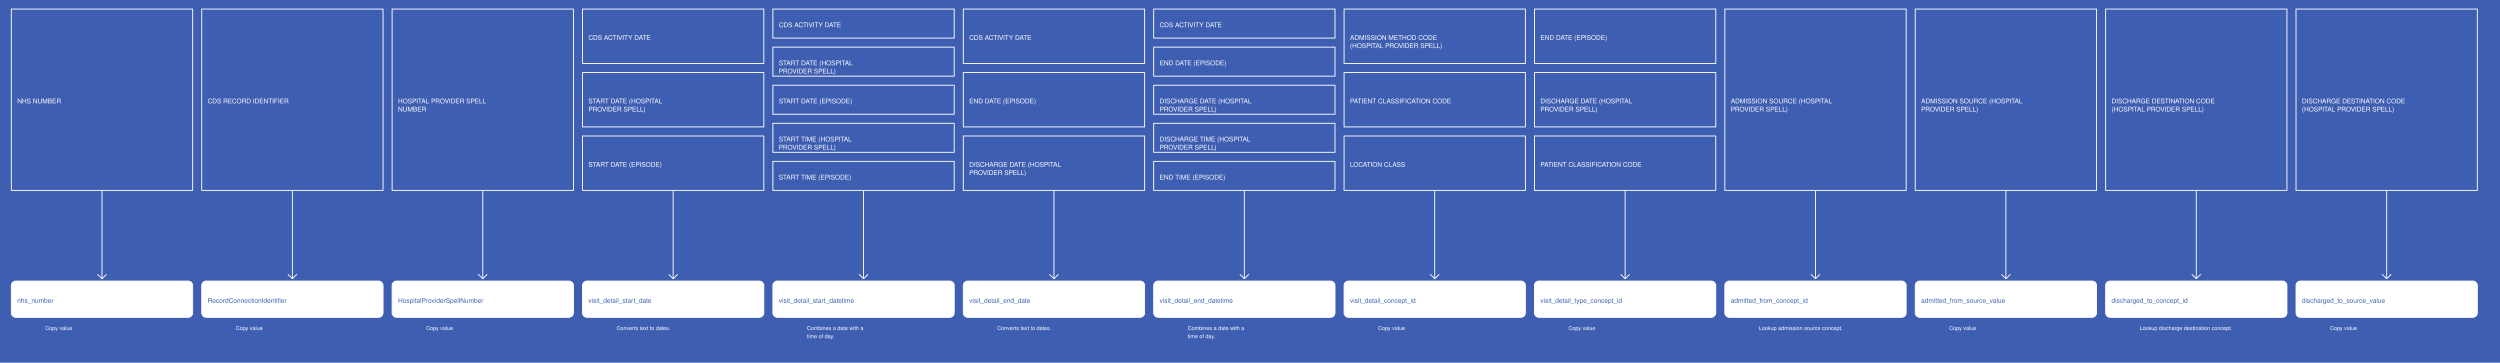
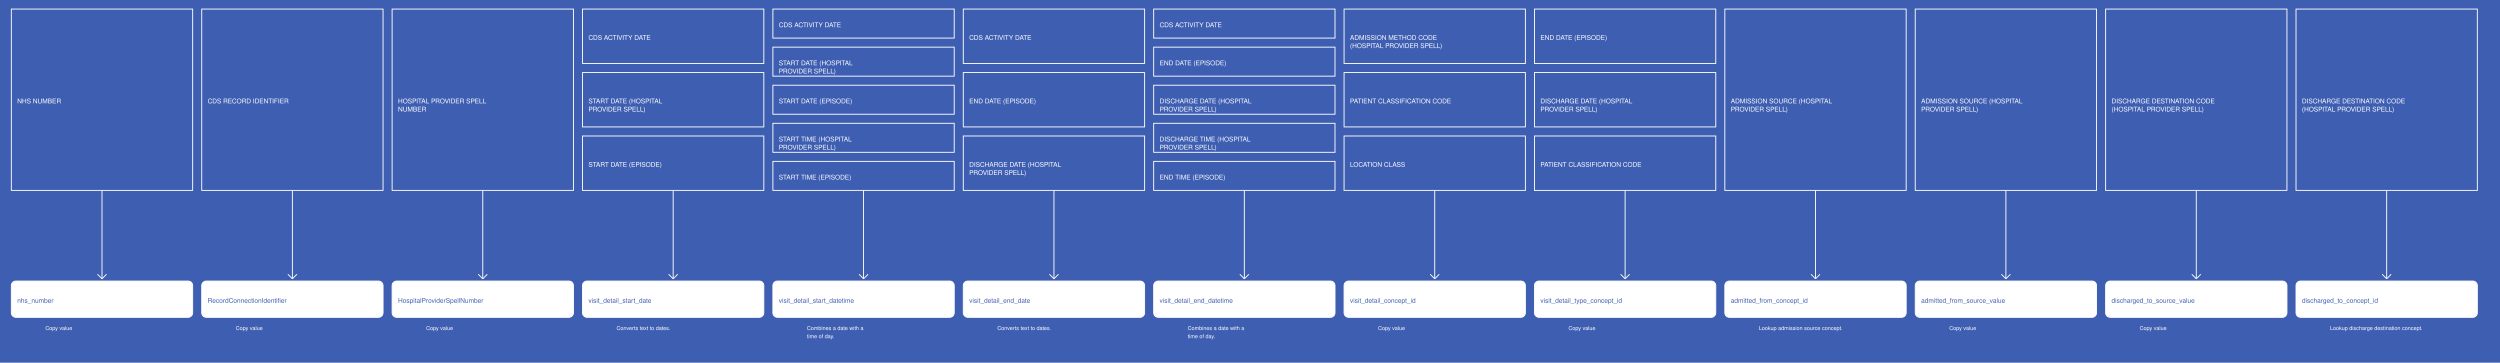
<svg xmlns="http://www.w3.org/2000/svg" width="5515" height="800">
  <rect width="100%" height="100%" fill="#3E5EB2" />
  <g>
    <rect x="25" y="20" width="400" height="400" fill="#3E5EB2" stroke="white" stroke-width="2" />
    <text x="38" y="228" fill="white" font-family="Helvetica" font-size="1.2em" text-anchor="start">NHS NUMBER</text>
  </g>
  <g>
    <line x1="225" y1="420" x2="225" y2="615" stroke="white" stroke-width="2" />
    <line x1="215" y1="605" x2="225" y2="615" stroke="white" stroke-width="2" />
    <line x1="235" y1="605" x2="225" y2="615" stroke="white" stroke-width="2" />
    <text x="100" y="728" fill="white" font-size="1em" font-family="Helvetica">Copy value</text>
  </g>
  <g>
    <rect x="25" y="620" width="400" height="80" fill="white" stroke="white" stroke-width="2" rx="10" />
    <text x="38" y="668" fill="#3E5EB2" font-family="Helvetica" font-size="1.2em" text-anchor="start">nhs_number</text>
  </g>
  <g>
    <rect x="445" y="20" width="400" height="400" fill="#3E5EB2" stroke="white" stroke-width="2" />
    <text x="458" y="228" fill="white" font-family="Helvetica" font-size="1.2em" text-anchor="start">CDS RECORD IDENTIFIER</text>
  </g>
  <g>
    <line x1="645" y1="420" x2="645" y2="615" stroke="white" stroke-width="2" />
    <line x1="635" y1="605" x2="645" y2="615" stroke="white" stroke-width="2" />
    <line x1="655" y1="605" x2="645" y2="615" stroke="white" stroke-width="2" />
    <text x="520" y="728" fill="white" font-size="1em" font-family="Helvetica">Copy value</text>
  </g>
  <g>
    <rect x="445" y="620" width="400" height="80" fill="white" stroke="white" stroke-width="2" rx="10" />
    <text x="458" y="668" fill="#3E5EB2" font-family="Helvetica" font-size="1.2em" text-anchor="start">RecordConnectionIdentifier</text>
  </g>
  <g>
    <rect x="865" y="20" width="400" height="400" fill="#3E5EB2" stroke="white" stroke-width="2" />
    <text x="878" y="228" fill="white" font-family="Helvetica" font-size="1.2em" text-anchor="start">HOSPITAL PROVIDER SPELL</text>
    <text x="878" y="246" fill="white" font-family="Helvetica" font-size="1.2em" text-anchor="start">NUMBER</text>
  </g>
  <g>
    <line x1="1065" y1="420" x2="1065" y2="615" stroke="white" stroke-width="2" />
    <line x1="1055" y1="605" x2="1065" y2="615" stroke="white" stroke-width="2" />
    <line x1="1075" y1="605" x2="1065" y2="615" stroke="white" stroke-width="2" />
    <text x="940" y="728" fill="white" font-size="1em" font-family="Helvetica">Copy value</text>
  </g>
  <g>
    <rect x="865" y="620" width="400" height="80" fill="white" stroke="white" stroke-width="2" rx="10" />
    <text x="878" y="668" fill="#3E5EB2" font-family="Helvetica" font-size="1.2em" text-anchor="start">HospitalProviderSpellNumber</text>
  </g>
  <g>
    <rect x="1285" y="20" width="400" height="120" fill="#3E5EB2" stroke="white" stroke-width="2" />
    <text x="1298" y="88" fill="white" font-family="Helvetica" font-size="1.2em" text-anchor="start">CDS ACTIVITY DATE</text>
  </g>
  <g>
    <rect x="1285" y="160" width="400" height="120" fill="#3E5EB2" stroke="white" stroke-width="2" />
    <text x="1298" y="228" fill="white" font-family="Helvetica" font-size="1.2em" text-anchor="start">START DATE (HOSPITAL</text>
    <text x="1298" y="246" fill="white" font-family="Helvetica" font-size="1.2em" text-anchor="start">PROVIDER SPELL)</text>
  </g>
  <g>
    <rect x="1285" y="300" width="400" height="120" fill="#3E5EB2" stroke="white" stroke-width="2" />
    <text x="1298" y="368" fill="white" font-family="Helvetica" font-size="1.2em" text-anchor="start">START DATE (EPISODE)</text>
  </g>
  <g>
    <line x1="1485" y1="420" x2="1485" y2="615" stroke="white" stroke-width="2" />
    <line x1="1475" y1="605" x2="1485" y2="615" stroke="white" stroke-width="2" />
    <line x1="1495" y1="605" x2="1485" y2="615" stroke="white" stroke-width="2" />
    <text x="1360" y="728" fill="white" font-size="1em" font-family="Helvetica">Converts text to dates.</text>
  </g>
  <g>
    <rect x="1285" y="620" width="400" height="80" fill="white" stroke="white" stroke-width="2" rx="10" />
    <text x="1298" y="668" fill="#3E5EB2" font-family="Helvetica" font-size="1.2em" text-anchor="start">visit_detail_start_date</text>
  </g>
  <g>
    <rect x="1705" y="20" width="400" height="64" fill="#3E5EB2" stroke="white" stroke-width="2" />
    <text x="1718" y="60" fill="white" font-family="Helvetica" font-size="1.2em" text-anchor="start">CDS ACTIVITY DATE</text>
  </g>
  <g>
    <rect x="1705" y="104" width="400" height="64" fill="#3E5EB2" stroke="white" stroke-width="2" />
    <text x="1718" y="144" fill="white" font-family="Helvetica" font-size="1.2em" text-anchor="start">START DATE (HOSPITAL</text>
    <text x="1718" y="162" fill="white" font-family="Helvetica" font-size="1.2em" text-anchor="start">PROVIDER SPELL)</text>
  </g>
  <g>
    <rect x="1705" y="188" width="400" height="64" fill="#3E5EB2" stroke="white" stroke-width="2" />
    <text x="1718" y="228" fill="white" font-family="Helvetica" font-size="1.2em" text-anchor="start">START DATE (EPISODE)</text>
  </g>
  <g>
    <rect x="1705" y="272" width="400" height="64" fill="#3E5EB2" stroke="white" stroke-width="2" />
    <text x="1718" y="312" fill="white" font-family="Helvetica" font-size="1.2em" text-anchor="start">START TIME (HOSPITAL</text>
    <text x="1718" y="330" fill="white" font-family="Helvetica" font-size="1.2em" text-anchor="start">PROVIDER SPELL)</text>
  </g>
  <g>
    <rect x="1705" y="356" width="400" height="64" fill="#3E5EB2" stroke="white" stroke-width="2" />
    <text x="1718" y="396" fill="white" font-family="Helvetica" font-size="1.2em" text-anchor="start">START TIME (EPISODE)</text>
  </g>
  <g>
    <line x1="1905" y1="420" x2="1905" y2="615" stroke="white" stroke-width="2" />
    <line x1="1895" y1="605" x2="1905" y2="615" stroke="white" stroke-width="2" />
    <line x1="1915" y1="605" x2="1905" y2="615" stroke="white" stroke-width="2" />
    <text x="1780" y="728" fill="white" font-size="1em" font-family="Helvetica">Combines a date with a</text>
    <text x="1780" y="746" fill="white" font-size="1em" font-family="Helvetica">time of day.</text>
  </g>
  <g>
    <rect x="1705" y="620" width="400" height="80" fill="white" stroke="white" stroke-width="2" rx="10" />
    <text x="1718" y="668" fill="#3E5EB2" font-family="Helvetica" font-size="1.2em" text-anchor="start">visit_detail_start_datetime</text>
  </g>
  <g>
    <rect x="2125" y="20" width="400" height="120" fill="#3E5EB2" stroke="white" stroke-width="2" />
    <text x="2138" y="88" fill="white" font-family="Helvetica" font-size="1.2em" text-anchor="start">CDS ACTIVITY DATE</text>
  </g>
  <g>
    <rect x="2125" y="160" width="400" height="120" fill="#3E5EB2" stroke="white" stroke-width="2" />
    <text x="2138" y="228" fill="white" font-family="Helvetica" font-size="1.2em" text-anchor="start">END DATE (EPISODE)</text>
  </g>
  <g>
    <rect x="2125" y="300" width="400" height="120" fill="#3E5EB2" stroke="white" stroke-width="2" />
    <text x="2138" y="368" fill="white" font-family="Helvetica" font-size="1.2em" text-anchor="start">DISCHARGE DATE (HOSPITAL</text>
    <text x="2138" y="386" fill="white" font-family="Helvetica" font-size="1.2em" text-anchor="start">PROVIDER SPELL)</text>
  </g>
  <g>
    <line x1="2325" y1="420" x2="2325" y2="615" stroke="white" stroke-width="2" />
    <line x1="2315" y1="605" x2="2325" y2="615" stroke="white" stroke-width="2" />
    <line x1="2335" y1="605" x2="2325" y2="615" stroke="white" stroke-width="2" />
    <text x="2200" y="728" fill="white" font-size="1em" font-family="Helvetica">Converts text to dates.</text>
  </g>
  <g>
    <rect x="2125" y="620" width="400" height="80" fill="white" stroke="white" stroke-width="2" rx="10" />
    <text x="2138" y="668" fill="#3E5EB2" font-family="Helvetica" font-size="1.2em" text-anchor="start">visit_detail_end_date</text>
  </g>
  <g>
    <rect x="2545" y="20" width="400" height="64" fill="#3E5EB2" stroke="white" stroke-width="2" />
    <text x="2558" y="60" fill="white" font-family="Helvetica" font-size="1.2em" text-anchor="start">CDS ACTIVITY DATE</text>
  </g>
  <g>
    <rect x="2545" y="104" width="400" height="64" fill="#3E5EB2" stroke="white" stroke-width="2" />
    <text x="2558" y="144" fill="white" font-family="Helvetica" font-size="1.2em" text-anchor="start">END DATE (EPISODE)</text>
  </g>
  <g>
    <rect x="2545" y="188" width="400" height="64" fill="#3E5EB2" stroke="white" stroke-width="2" />
    <text x="2558" y="228" fill="white" font-family="Helvetica" font-size="1.2em" text-anchor="start">DISCHARGE DATE (HOSPITAL</text>
    <text x="2558" y="246" fill="white" font-family="Helvetica" font-size="1.2em" text-anchor="start">PROVIDER SPELL)</text>
  </g>
  <g>
    <rect x="2545" y="272" width="400" height="64" fill="#3E5EB2" stroke="white" stroke-width="2" />
    <text x="2558" y="312" fill="white" font-family="Helvetica" font-size="1.2em" text-anchor="start">DISCHARGE TIME (HOSPITAL</text>
    <text x="2558" y="330" fill="white" font-family="Helvetica" font-size="1.2em" text-anchor="start">PROVIDER SPELL)</text>
  </g>
  <g>
    <rect x="2545" y="356" width="400" height="64" fill="#3E5EB2" stroke="white" stroke-width="2" />
    <text x="2558" y="396" fill="white" font-family="Helvetica" font-size="1.2em" text-anchor="start">END TIME (EPISODE)</text>
  </g>
  <g>
    <line x1="2745" y1="420" x2="2745" y2="615" stroke="white" stroke-width="2" />
    <line x1="2735" y1="605" x2="2745" y2="615" stroke="white" stroke-width="2" />
    <line x1="2755" y1="605" x2="2745" y2="615" stroke="white" stroke-width="2" />
    <text x="2620" y="728" fill="white" font-size="1em" font-family="Helvetica">Combines a date with a</text>
    <text x="2620" y="746" fill="white" font-size="1em" font-family="Helvetica">time of day.</text>
  </g>
  <g>
    <rect x="2545" y="620" width="400" height="80" fill="white" stroke="white" stroke-width="2" rx="10" />
    <text x="2558" y="668" fill="#3E5EB2" font-family="Helvetica" font-size="1.2em" text-anchor="start">visit_detail_end_datetime</text>
  </g>
  <g>
    <rect x="2965" y="20" width="400" height="120" fill="#3E5EB2" stroke="white" stroke-width="2" />
    <text x="2978" y="88" fill="white" font-family="Helvetica" font-size="1.2em" text-anchor="start">ADMISSION METHOD CODE</text>
    <text x="2978" y="106" fill="white" font-family="Helvetica" font-size="1.2em" text-anchor="start">(HOSPITAL PROVIDER SPELL)</text>
  </g>
  <g>
    <rect x="2965" y="160" width="400" height="120" fill="#3E5EB2" stroke="white" stroke-width="2" />
    <text x="2978" y="228" fill="white" font-family="Helvetica" font-size="1.2em" text-anchor="start">PATIENT CLASSIFICATION CODE</text>
  </g>
  <g>
    <rect x="2965" y="300" width="400" height="120" fill="#3E5EB2" stroke="white" stroke-width="2" />
    <text x="2978" y="368" fill="white" font-family="Helvetica" font-size="1.2em" text-anchor="start">LOCATION CLASS</text>
  </g>
  <g>
    <line x1="3165" y1="420" x2="3165" y2="615" stroke="white" stroke-width="2" />
    <line x1="3155" y1="605" x2="3165" y2="615" stroke="white" stroke-width="2" />
    <line x1="3175" y1="605" x2="3165" y2="615" stroke="white" stroke-width="2" />
    <text x="3040" y="728" fill="white" font-size="1em" font-family="Helvetica">Copy value</text>
  </g>
  <g>
    <rect x="2965" y="620" width="400" height="80" fill="white" stroke="white" stroke-width="2" rx="10" />
    <text x="2978" y="668" fill="#3E5EB2" font-family="Helvetica" font-size="1.2em" text-anchor="start">visit_detail_concept_id</text>
  </g>
  <g>
    <rect x="3385" y="20" width="400" height="120" fill="#3E5EB2" stroke="white" stroke-width="2" />
    <text x="3398" y="88" fill="white" font-family="Helvetica" font-size="1.2em" text-anchor="start">END DATE (EPISODE)</text>
  </g>
  <g>
    <rect x="3385" y="160" width="400" height="120" fill="#3E5EB2" stroke="white" stroke-width="2" />
    <text x="3398" y="228" fill="white" font-family="Helvetica" font-size="1.2em" text-anchor="start">DISCHARGE DATE (HOSPITAL</text>
    <text x="3398" y="246" fill="white" font-family="Helvetica" font-size="1.2em" text-anchor="start">PROVIDER SPELL)</text>
  </g>
  <g>
    <rect x="3385" y="300" width="400" height="120" fill="#3E5EB2" stroke="white" stroke-width="2" />
    <text x="3398" y="368" fill="white" font-family="Helvetica" font-size="1.2em" text-anchor="start">PATIENT CLASSIFICATION CODE</text>
  </g>
  <g>
    <line x1="3585" y1="420" x2="3585" y2="615" stroke="white" stroke-width="2" />
    <line x1="3575" y1="605" x2="3585" y2="615" stroke="white" stroke-width="2" />
    <line x1="3595" y1="605" x2="3585" y2="615" stroke="white" stroke-width="2" />
    <text x="3460" y="728" fill="white" font-size="1em" font-family="Helvetica">Copy value</text>
  </g>
  <g>
    <rect x="3385" y="620" width="400" height="80" fill="white" stroke="white" stroke-width="2" rx="10" />
    <text x="3398" y="668" fill="#3E5EB2" font-family="Helvetica" font-size="1.2em" text-anchor="start">visit_detail_type_concept_id</text>
  </g>
  <g>
    <rect x="3805" y="20" width="400" height="400" fill="#3E5EB2" stroke="white" stroke-width="2" />
    <text x="3818" y="228" fill="white" font-family="Helvetica" font-size="1.2em" text-anchor="start">ADMISSION SOURCE (HOSPITAL</text>
    <text x="3818" y="246" fill="white" font-family="Helvetica" font-size="1.2em" text-anchor="start">PROVIDER SPELL)</text>
  </g>
  <g>
    <line x1="4005" y1="420" x2="4005" y2="615" stroke="white" stroke-width="2" />
    <line x1="3995" y1="605" x2="4005" y2="615" stroke="white" stroke-width="2" />
    <line x1="4015" y1="605" x2="4005" y2="615" stroke="white" stroke-width="2" />
    <text x="3880" y="728" fill="white" font-size="1em" font-family="Helvetica">Lookup admission source concept.</text>
  </g>
  <g>
    <rect x="3805" y="620" width="400" height="80" fill="white" stroke="white" stroke-width="2" rx="10" />
    <text x="3818" y="668" fill="#3E5EB2" font-family="Helvetica" font-size="1.2em" text-anchor="start">admitted_from_concept_id</text>
  </g>
  <g>
    <rect x="4225" y="20" width="400" height="400" fill="#3E5EB2" stroke="white" stroke-width="2" />
    <text x="4238" y="228" fill="white" font-family="Helvetica" font-size="1.2em" text-anchor="start">ADMISSION SOURCE (HOSPITAL</text>
    <text x="4238" y="246" fill="white" font-family="Helvetica" font-size="1.2em" text-anchor="start">PROVIDER SPELL)</text>
  </g>
  <g>
    <line x1="4425" y1="420" x2="4425" y2="615" stroke="white" stroke-width="2" />
    <line x1="4415" y1="605" x2="4425" y2="615" stroke="white" stroke-width="2" />
    <line x1="4435" y1="605" x2="4425" y2="615" stroke="white" stroke-width="2" />
    <text x="4300" y="728" fill="white" font-size="1em" font-family="Helvetica">Copy value</text>
  </g>
  <g>
    <rect x="4225" y="620" width="400" height="80" fill="white" stroke="white" stroke-width="2" rx="10" />
    <text x="4238" y="668" fill="#3E5EB2" font-family="Helvetica" font-size="1.2em" text-anchor="start">admitted_from_source_value</text>
  </g>
  <g>
    <rect x="4645" y="20" width="400" height="400" fill="#3E5EB2" stroke="white" stroke-width="2" />
    <text x="4658" y="228" fill="white" font-family="Helvetica" font-size="1.2em" text-anchor="start">DISCHARGE DESTINATION CODE</text>
    <text x="4658" y="246" fill="white" font-family="Helvetica" font-size="1.2em" text-anchor="start">(HOSPITAL PROVIDER SPELL)</text>
  </g>
  <g>
    <line x1="4845" y1="420" x2="4845" y2="615" stroke="white" stroke-width="2" />
    <line x1="4835" y1="605" x2="4845" y2="615" stroke="white" stroke-width="2" />
    <line x1="4855" y1="605" x2="4845" y2="615" stroke="white" stroke-width="2" />
-     <text x="4720" y="728" fill="white" font-size="1em" font-family="Helvetica">Lookup discharge destination concept.</text>
+     <text x="4720" y="728" fill="white" font-size="1em" font-family="Helvetica">Copy value</text>
  </g>
  <g>
    <rect x="4645" y="620" width="400" height="80" fill="white" stroke="white" stroke-width="2" rx="10" />
-     <text x="4658" y="668" fill="#3E5EB2" font-family="Helvetica" font-size="1.2em" text-anchor="start">discharged_to_concept_id</text>
+     <text x="4658" y="668" fill="#3E5EB2" font-family="Helvetica" font-size="1.2em" text-anchor="start">discharged_to_source_value</text>
  </g>
  <g>
    <rect x="5065" y="20" width="400" height="400" fill="#3E5EB2" stroke="white" stroke-width="2" />
    <text x="5078" y="228" fill="white" font-family="Helvetica" font-size="1.2em" text-anchor="start">DISCHARGE DESTINATION CODE</text>
    <text x="5078" y="246" fill="white" font-family="Helvetica" font-size="1.2em" text-anchor="start">(HOSPITAL PROVIDER SPELL)</text>
  </g>
  <g>
    <line x1="5265" y1="420" x2="5265" y2="615" stroke="white" stroke-width="2" />
    <line x1="5255" y1="605" x2="5265" y2="615" stroke="white" stroke-width="2" />
    <line x1="5275" y1="605" x2="5265" y2="615" stroke="white" stroke-width="2" />
-     <text x="5140" y="728" fill="white" font-size="1em" font-family="Helvetica">Copy value</text>
+     <text x="5140" y="728" fill="white" font-size="1em" font-family="Helvetica">Lookup discharge destination concept.</text>
  </g>
  <g>
    <rect x="5065" y="620" width="400" height="80" fill="white" stroke="white" stroke-width="2" rx="10" />
-     <text x="5078" y="668" fill="#3E5EB2" font-family="Helvetica" font-size="1.2em" text-anchor="start">discharged_to_source_value</text>
+     <text x="5078" y="668" fill="#3E5EB2" font-family="Helvetica" font-size="1.2em" text-anchor="start">discharged_to_concept_id</text>
  </g>
</svg>
